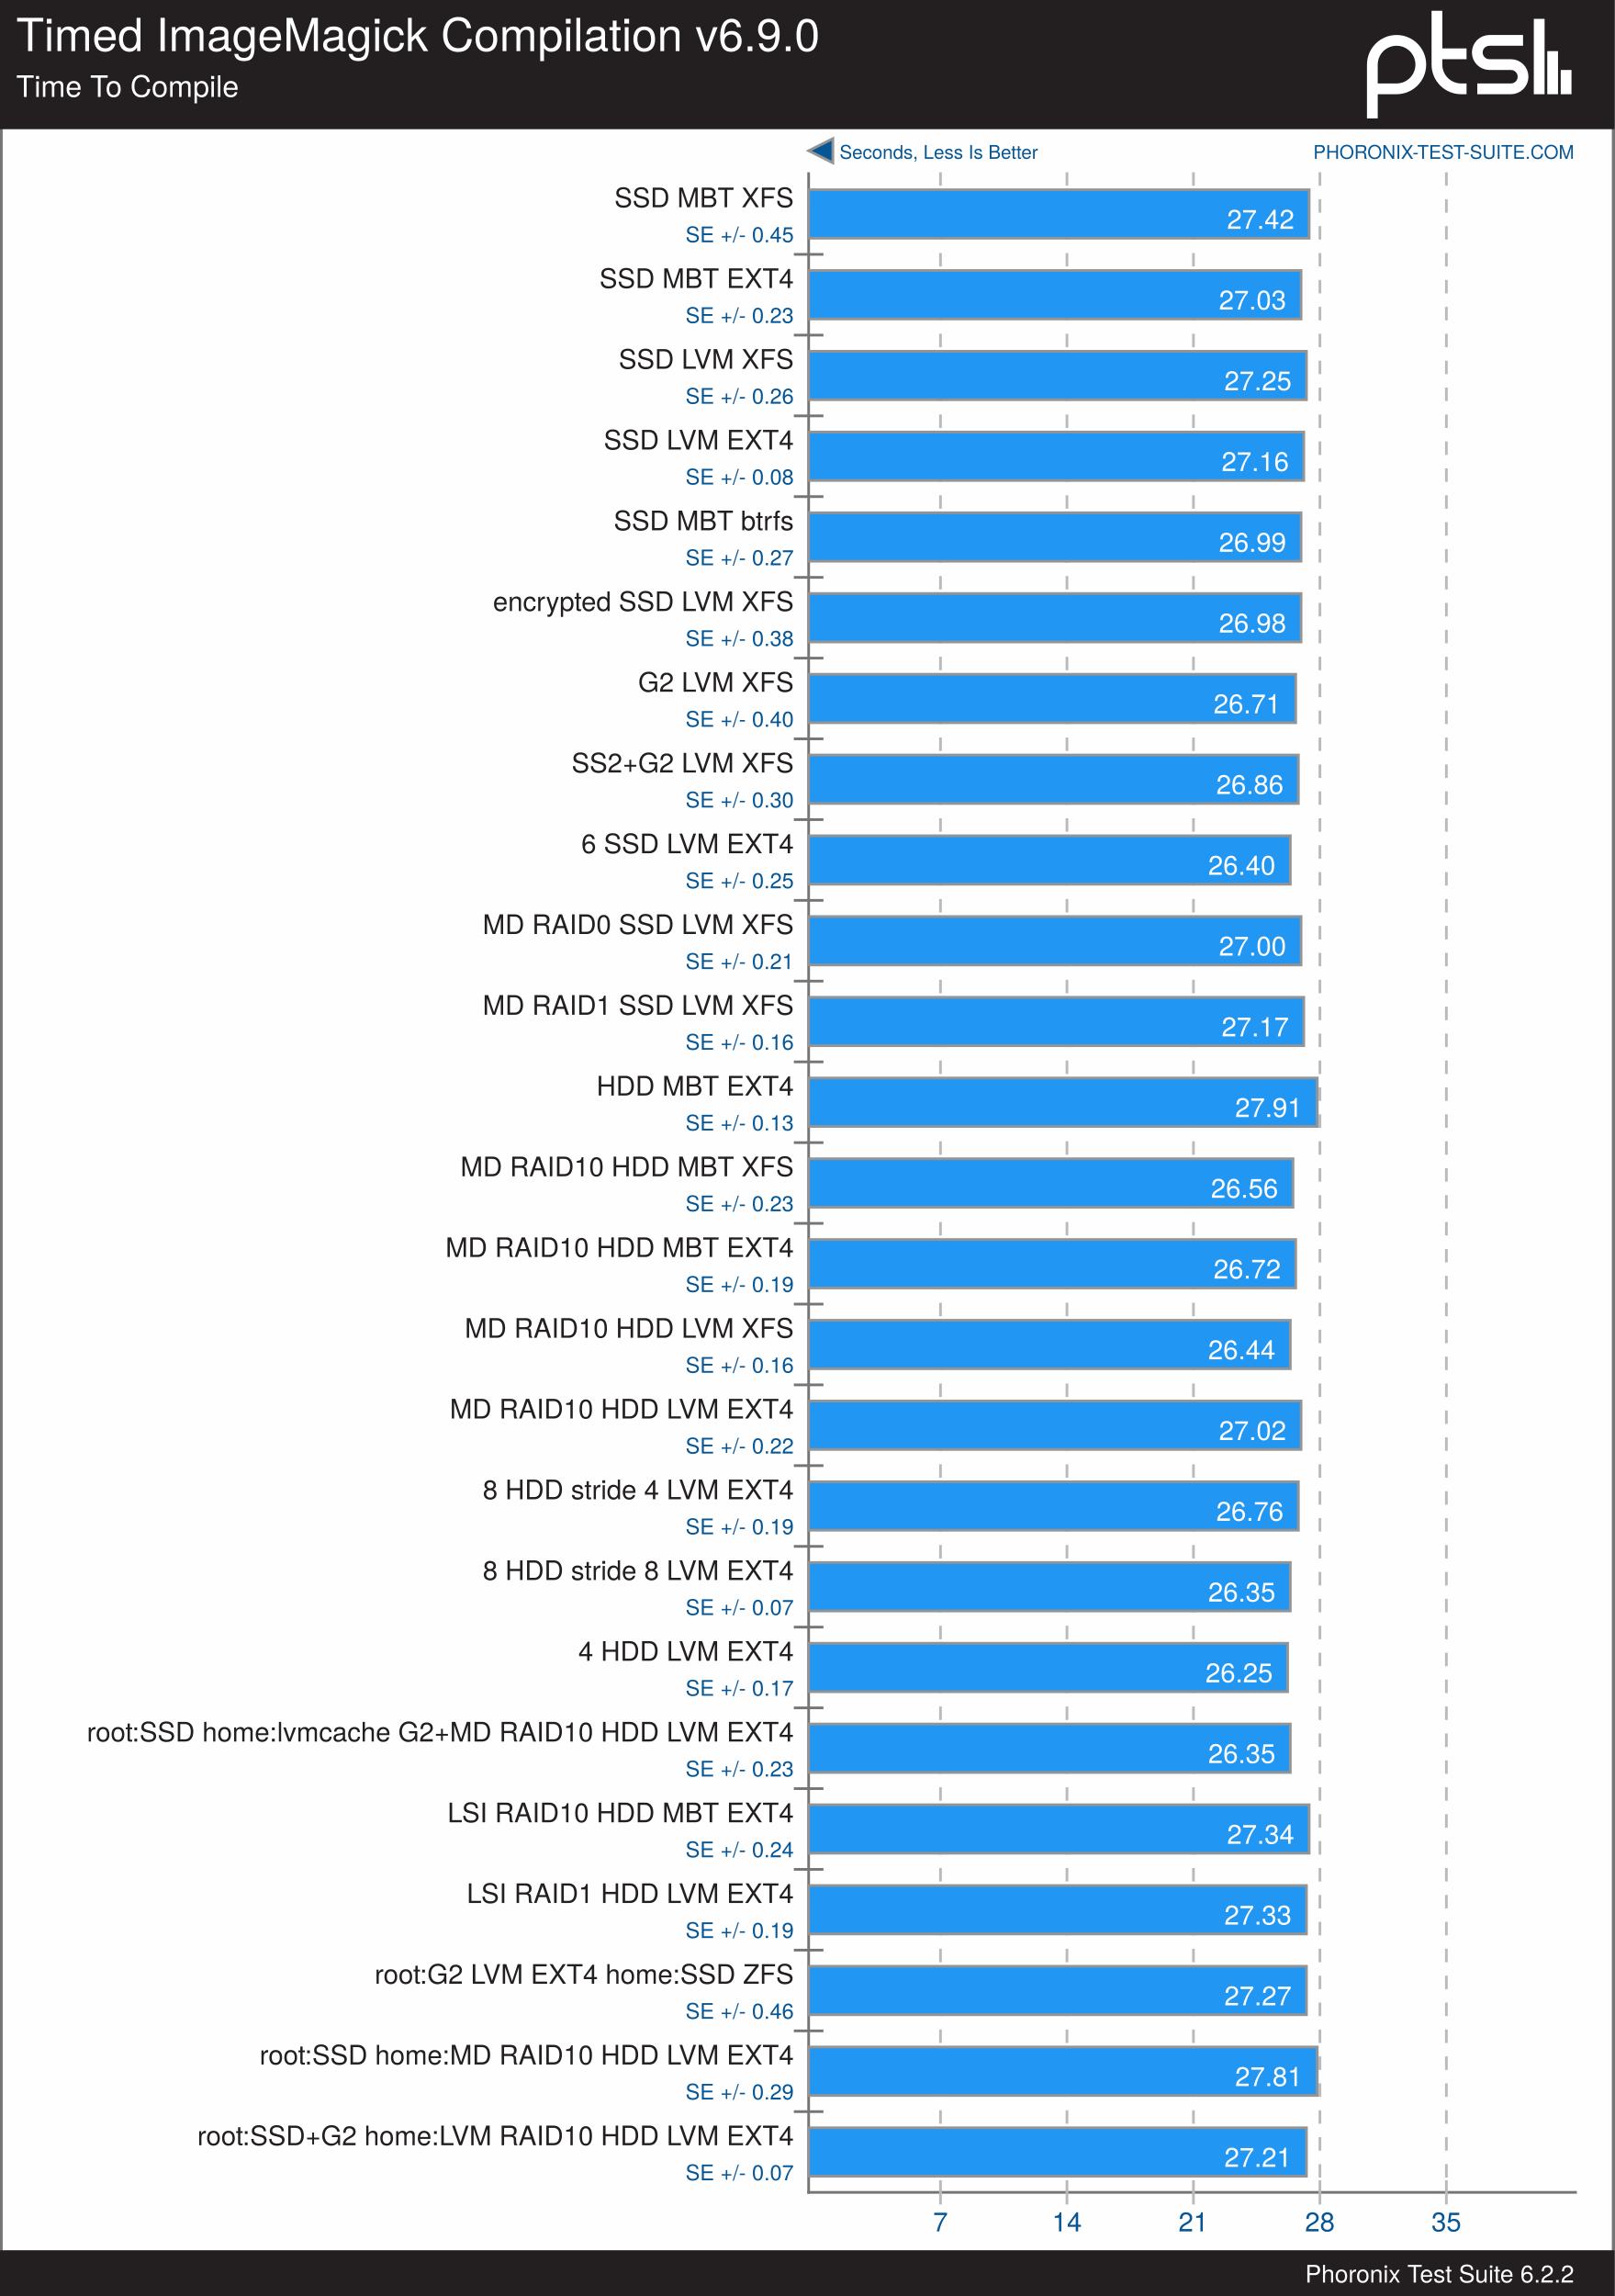
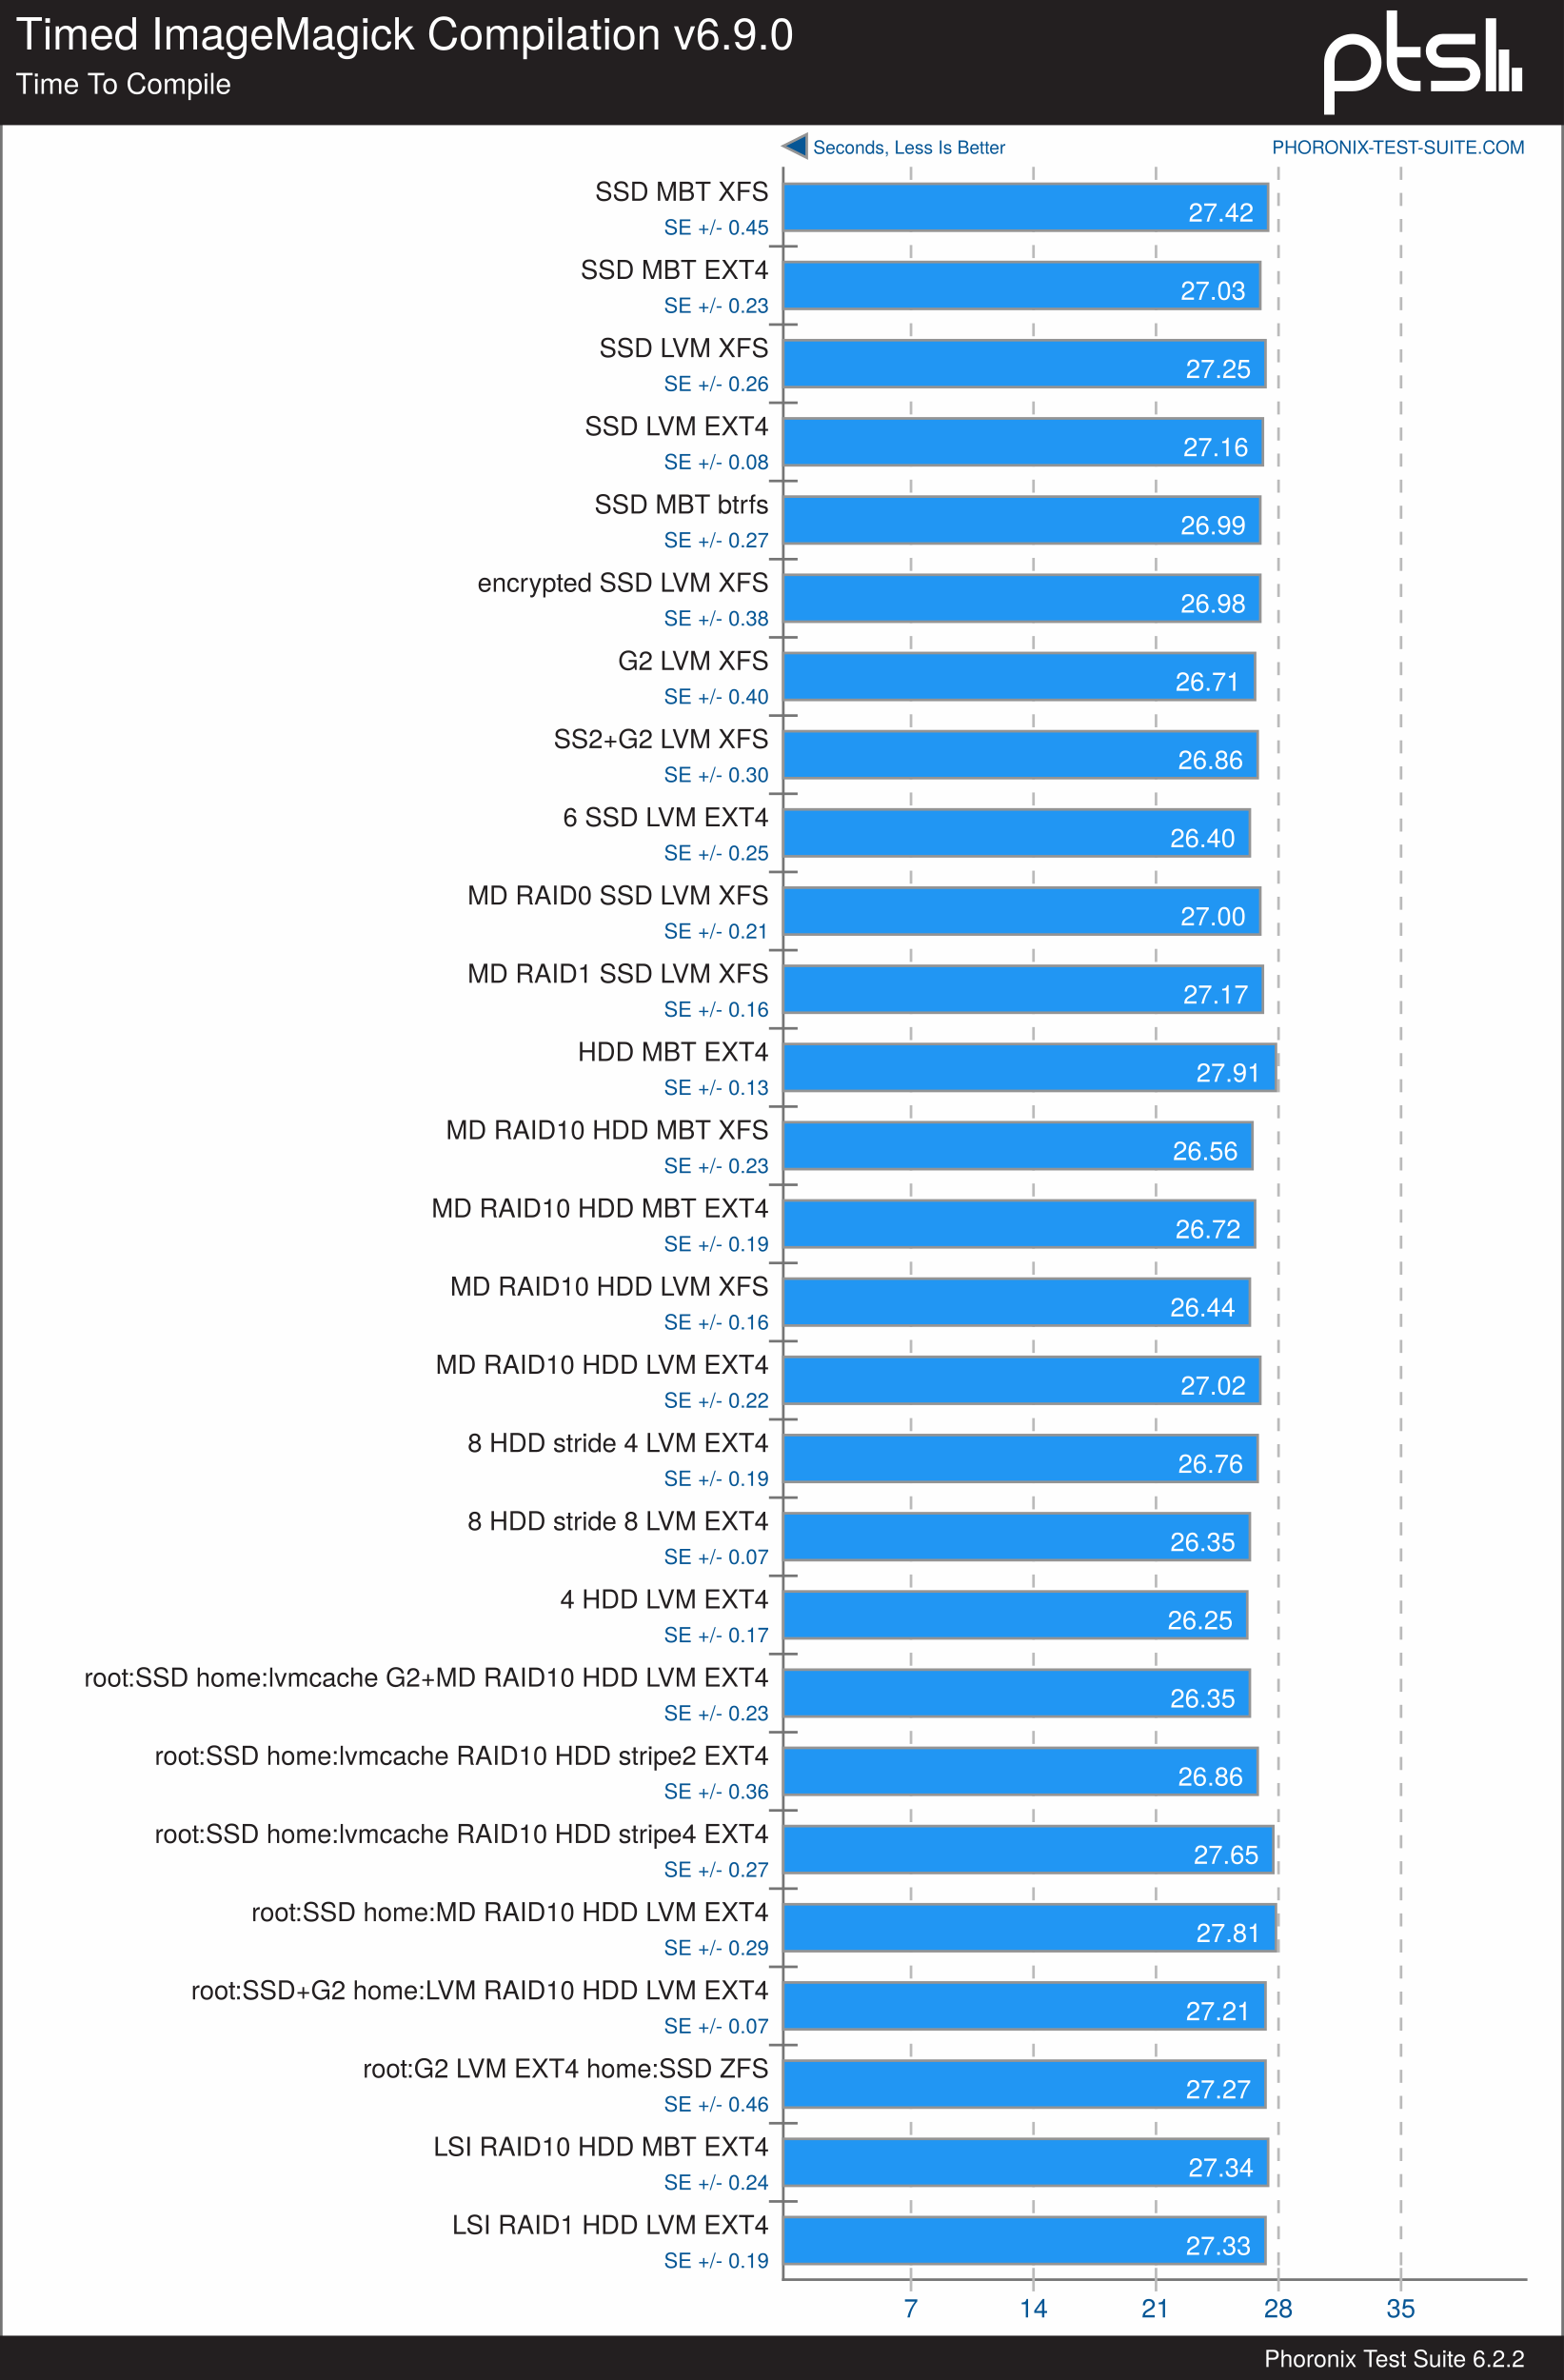
- <svg xmlns="http://www.w3.org/2000/svg" xmlns:xlink="http://www.w3.org/1999/xlink" version="1.1" font-family="sans-serif, droid-sans, helvetica, verdana, tahoma" viewbox="0 0 600 853" width="600" height="853" preserveAspectRatio="xMinYMin meet">
-   <rect x="0" y="0" width="600" height="853" fill="#FEFEFE" stroke="#757575" stroke-width="2" />
+ <svg xmlns="http://www.w3.org/2000/svg" xmlns:xlink="http://www.w3.org/1999/xlink" version="1.1" font-family="sans-serif, droid-sans, helvetica, verdana, tahoma" viewbox="0 0 600 913" width="600" height="913" preserveAspectRatio="xMinYMin meet">
+   <rect x="0" y="0" width="600" height="913" fill="#FEFEFE" stroke="#757575" stroke-width="2" />
  <g stroke="#757575" stroke-width="1">
-     <line x1="300.51" y1="64" x2="300.51" y2="815" />
-     <line x1="300.01" y1="814.5" x2="586" y2="814.5" />
+     <line x1="300.51" y1="64" x2="300.51" y2="875" />
+     <line x1="300.01" y1="874.5" x2="586" y2="874.5" />
  </g>
  <a xlink:href="http://www.phoronix-test-suite.com/" xlink:show="new">
    <text x="585" y="59" font-size="7" fill="#065695" text-anchor="end" xlink:show="new">PHORONIX-TEST-SUITE.COM</text>
  </a>
  <polygon points="300.51,56 309.51,60.5 309.51,51.5" fill="#065695" stroke="#949494" stroke-width="1" />
  <text x="312.01" y="59" font-size="7" fill="#065695" text-anchor="start">Seconds, Less Is Better</text>
  <rect x="0" y="0" width="600" height="48" fill="#231f20" />
  <a xlink:href="http://openbenchmarking.org/test/pts/build-imagemagick-1.7.2" xlink:show="new">
    <text x="6" y="19" font-size="17" fill="#FEFEFE" text-anchor="start" xlink:show="new">Timed ImageMagick Compilation v6.9.0</text>
  </a>
  <text x="6" y="36" font-size="11" fill="#FEFEFE" text-anchor="start">Time To Compile</text>
  <path d="m74 22v9m-5-16v16m-5-28v28m-23-2h12.5c2.485 0 4.5-2.015 4.5-4.5s-2.015-4.5-4.5-4.5h-8c-2.485 0-4.5-2.015-4.5-4.5s2.015-4.5 4.5-4.5h12.5m-21 5h-11m11 13h-2c-4.971 0-9-4.029-9-9v-20m-24 40v-20c0-4.971 4.029-9 9-9 4.971 0 9 4.029 9 9s-4.029 9-9 9h-9" stroke="#ffffff" stroke-width="4" fill="none" transform="translate(508,4)" />
-   <line x1="300.51" y1="94" x2="300.51" y2="801" stroke="#757575" stroke-width="11" stroke-dasharray="1,29" />
+   <line x1="300.51" y1="94" x2="300.51" y2="861" stroke="#757575" stroke-width="11" stroke-dasharray="1,29" />
  <g font-size="10" fill="#231f20">
    <text x="295.01" y="77" text-anchor="end">SSD MBT XFS</text>
    <text x="295.01" y="107" text-anchor="end">SSD MBT EXT4</text>
    <text x="295.01" y="137" text-anchor="end">SSD LVM XFS</text>
    <text x="295.01" y="167" text-anchor="end">SSD LVM EXT4</text>
    <text x="295.01" y="197" text-anchor="end">SSD MBT btrfs</text>
    <text x="295.01" y="227" text-anchor="end">encrypted SSD LVM XFS</text>
    <text x="295.01" y="257" text-anchor="end">G2 LVM XFS</text>
    <text x="295.01" y="287" text-anchor="end">SS2+G2 LVM XFS</text>
    <text x="295.01" y="317" text-anchor="end">6 SSD LVM EXT4</text>
    <text x="295.01" y="347" text-anchor="end">MD RAID0 SSD LVM XFS</text>
    <text x="295.01" y="377" text-anchor="end">MD RAID1 SSD LVM XFS</text>
    <text x="295.01" y="407" text-anchor="end">HDD MBT EXT4</text>
    <text x="295.01" y="437" text-anchor="end">MD RAID10 HDD MBT XFS</text>
    <text x="295.01" y="467" text-anchor="end">MD RAID10 HDD MBT EXT4</text>
    <text x="295.01" y="497" text-anchor="end">MD RAID10 HDD LVM XFS</text>
    <text x="295.01" y="527" text-anchor="end">MD RAID10 HDD LVM EXT4</text>
    <text x="295.01" y="557" text-anchor="end">8 HDD stride 4 LVM EXT4</text>
    <text x="295.01" y="587" text-anchor="end">8 HDD stride 8 LVM EXT4</text>
    <text x="295.01" y="617" text-anchor="end">4 HDD LVM EXT4</text>
    <text x="295.01" y="647" text-anchor="end">root:SSD home:lvmcache G2+MD RAID10 HDD LVM EXT4</text>
-     <text x="295.01" y="677" text-anchor="end">LSI RAID10 HDD MBT EXT4</text>
-     <text x="295.01" y="707" text-anchor="end">LSI RAID1 HDD LVM EXT4</text>
-     <text x="295.01" y="737" text-anchor="end">root:G2 LVM EXT4 home:SSD ZFS</text>
-     <text x="295.01" y="767" text-anchor="end">root:SSD home:MD RAID10 HDD LVM EXT4</text>
-     <text x="295.01" y="797" text-anchor="end">root:SSD+G2 home:LVM RAID10 HDD LVM EXT4</text>
+     <text x="295.01" y="677" text-anchor="end">root:SSD home:lvmcache RAID10 HDD stripe2 EXT4</text>
+     <text x="295.01" y="707" text-anchor="end">root:SSD home:lvmcache RAID10 HDD stripe4 EXT4</text>
+     <text x="295.01" y="737" text-anchor="end">root:SSD home:MD RAID10 HDD LVM EXT4</text>
+     <text x="295.01" y="767" text-anchor="end">root:SSD+G2 home:LVM RAID10 HDD LVM EXT4</text>
+     <text x="295.01" y="797" text-anchor="end">root:G2 LVM EXT4 home:SSD ZFS</text>
+     <text x="295.01" y="827" text-anchor="end">LSI RAID10 HDD MBT EXT4</text>
+     <text x="295.01" y="857" text-anchor="end">LSI RAID1 HDD LVM EXT4</text>
  </g>
  <g font-size="10" fill="#065695" text-anchor="middle">
-     <text x="349.51" y="829">7</text>
-     <text x="396.51" y="829">14</text>
-     <text x="443.51" y="829">21</text>
-     <text x="490.51" y="829">28</text>
-     <text x="537.51" y="829">35</text>
+     <text x="349.51" y="889">7</text>
+     <text x="396.51" y="889">14</text>
+     <text x="443.51" y="889">21</text>
+     <text x="490.51" y="889">28</text>
+     <text x="537.51" y="889">35</text>
  </g>
  <g stroke="#BABABA" stroke-width="1">
-     <line x1="349.51" y1="64" x2="349.51" y2="809" stroke-dasharray="5,5" />
-     <line x1="349.51" y1="810" x2="349.51" y2="819" />
-     <line x1="396.51" y1="64" x2="396.51" y2="809" stroke-dasharray="5,5" />
-     <line x1="396.51" y1="810" x2="396.51" y2="819" />
-     <line x1="443.51" y1="64" x2="443.51" y2="809" stroke-dasharray="5,5" />
-     <line x1="443.51" y1="810" x2="443.51" y2="819" />
-     <line x1="490.51" y1="64" x2="490.51" y2="809" stroke-dasharray="5,5" />
-     <line x1="490.51" y1="810" x2="490.51" y2="819" />
-     <line x1="537.51" y1="64" x2="537.51" y2="809" stroke-dasharray="5,5" />
-     <line x1="537.51" y1="810" x2="537.51" y2="819" />
+     <line x1="349.51" y1="64" x2="349.51" y2="869" stroke-dasharray="5,5" />
+     <line x1="349.51" y1="870" x2="349.51" y2="879" />
+     <line x1="396.51" y1="64" x2="396.51" y2="869" stroke-dasharray="5,5" />
+     <line x1="396.51" y1="870" x2="396.51" y2="879" />
+     <line x1="443.51" y1="64" x2="443.51" y2="869" stroke-dasharray="5,5" />
+     <line x1="443.51" y1="870" x2="443.51" y2="879" />
+     <line x1="490.51" y1="64" x2="490.51" y2="869" stroke-dasharray="5,5" />
+     <line x1="490.51" y1="870" x2="490.51" y2="879" />
+     <line x1="537.51" y1="64" x2="537.51" y2="869" stroke-dasharray="5,5" />
+     <line x1="537.51" y1="870" x2="537.51" y2="879" />
  </g>
  <g stroke="#949494" stroke-width="1">
    <rect x="300.51" y="70.5" height="18" width="186" fill="#2196f3" xlink:title="SSD MBT XFS: 27.42" />
    <rect x="300.51" y="100.5" height="18" width="183" fill="#2196f3" xlink:title="SSD MBT EXT4: 27.03" />
    <rect x="300.51" y="130.5" height="18" width="185" fill="#2196f3" xlink:title="SSD LVM XFS: 27.25" />
    <rect x="300.51" y="160.5" height="18" width="184" fill="#2196f3" xlink:title="SSD LVM EXT4: 27.16" />
    <rect x="300.51" y="190.5" height="18" width="183" fill="#2196f3" xlink:title="SSD MBT btrfs: 26.99" />
    <rect x="300.51" y="220.5" height="18" width="183" fill="#2196f3" xlink:title="encrypted SSD LVM XFS: 26.98" />
    <rect x="300.51" y="250.5" height="18" width="181" fill="#2196f3" xlink:title="G2 LVM XFS: 26.71" />
    <rect x="300.51" y="280.5" height="18" width="182" fill="#2196f3" xlink:title="SS2+G2 LVM XFS: 26.86" />
    <rect x="300.51" y="310.5" height="18" width="179" fill="#2196f3" xlink:title="6 SSD LVM EXT4: 26.40" />
    <rect x="300.51" y="340.5" height="18" width="183" fill="#2196f3" xlink:title="MD RAID0 SSD LVM XFS: 27.00" />
    <rect x="300.51" y="370.5" height="18" width="184" fill="#2196f3" xlink:title="MD RAID1 SSD LVM XFS: 27.17" />
    <rect x="300.51" y="400.5" height="18" width="189" fill="#2196f3" xlink:title="HDD MBT EXT4: 27.91" />
    <rect x="300.51" y="430.5" height="18" width="180" fill="#2196f3" xlink:title="MD RAID10 HDD MBT XFS: 26.56" />
    <rect x="300.51" y="460.5" height="18" width="181" fill="#2196f3" xlink:title="MD RAID10 HDD MBT EXT4: 26.72" />
    <rect x="300.51" y="490.5" height="18" width="179" fill="#2196f3" xlink:title="MD RAID10 HDD LVM XFS: 26.44" />
    <rect x="300.51" y="520.5" height="18" width="183" fill="#2196f3" xlink:title="MD RAID10 HDD LVM EXT4: 27.02" />
    <rect x="300.51" y="550.5" height="18" width="182" fill="#2196f3" xlink:title="8 HDD stride 4 LVM EXT4: 26.76" />
    <rect x="300.51" y="580.5" height="18" width="179" fill="#2196f3" xlink:title="8 HDD stride 8 LVM EXT4: 26.35" />
    <rect x="300.51" y="610.5" height="18" width="178" fill="#2196f3" xlink:title="4 HDD LVM EXT4: 26.25" />
    <rect x="300.51" y="640.5" height="18" width="179" fill="#2196f3" xlink:title="root:SSD home:lvmcache G2+MD RAID10 HDD LVM EXT4: 26.35" />
-     <rect x="300.51" y="670.5" height="18" width="186" fill="#2196f3" xlink:title="LSI RAID10 HDD MBT EXT4: 27.34" />
-     <rect x="300.51" y="700.5" height="18" width="185" fill="#2196f3" xlink:title="LSI RAID1 HDD LVM EXT4: 27.33" />
-     <rect x="300.51" y="730.5" height="18" width="185" fill="#2196f3" xlink:title="root:G2 LVM EXT4 home:SSD ZFS: 27.27" />
-     <rect x="300.51" y="760.5" height="18" width="189" fill="#2196f3" xlink:title="root:SSD home:MD RAID10 HDD LVM EXT4: 27.81" />
-     <rect x="300.51" y="790.5" height="18" width="185" fill="#2196f3" xlink:title="root:SSD+G2 home:LVM RAID10 HDD LVM EXT4: 27.21" />
+     <rect x="300.51" y="670.5" height="18" width="182" fill="#2196f3" xlink:title="root:SSD home:lvmcache RAID10 HDD stripe2 EXT4: 26.86" />
+     <rect x="300.51" y="700.5" height="18" width="188" fill="#2196f3" xlink:title="root:SSD home:lvmcache RAID10 HDD stripe4 EXT4: 27.65" />
+     <rect x="300.51" y="730.5" height="18" width="189" fill="#2196f3" xlink:title="root:SSD home:MD RAID10 HDD LVM EXT4: 27.81" />
+     <rect x="300.51" y="760.5" height="18" width="185" fill="#2196f3" xlink:title="root:SSD+G2 home:LVM RAID10 HDD LVM EXT4: 27.21" />
+     <rect x="300.51" y="790.5" height="18" width="185" fill="#2196f3" xlink:title="root:G2 LVM EXT4 home:SSD ZFS: 27.27" />
+     <rect x="300.51" y="820.5" height="18" width="186" fill="#2196f3" xlink:title="LSI RAID10 HDD MBT EXT4: 27.34" />
+     <rect x="300.51" y="850.5" height="18" width="185" fill="#2196f3" xlink:title="LSI RAID1 HDD LVM EXT4: 27.33" />
  </g>
  <g font-size="8" fill="#065695" text-anchor="end">
    <text y="90" x="295.01">SE +/- 0.45</text>
    <text y="120" x="295.01">SE +/- 0.23</text>
    <text y="150" x="295.01">SE +/- 0.26</text>
    <text y="180" x="295.01">SE +/- 0.08</text>
    <text y="210" x="295.01">SE +/- 0.27</text>
    <text y="240" x="295.01">SE +/- 0.38</text>
    <text y="270" x="295.01">SE +/- 0.40</text>
    <text y="300" x="295.01">SE +/- 0.30</text>
    <text y="330" x="295.01">SE +/- 0.25</text>
    <text y="360" x="295.01">SE +/- 0.21</text>
    <text y="390" x="295.01">SE +/- 0.16</text>
    <text y="420" x="295.01">SE +/- 0.13</text>
    <text y="450" x="295.01">SE +/- 0.23</text>
    <text y="480" x="295.01">SE +/- 0.19</text>
    <text y="510" x="295.01">SE +/- 0.16</text>
    <text y="540" x="295.01">SE +/- 0.22</text>
    <text y="570" x="295.01">SE +/- 0.19</text>
    <text y="600" x="295.01">SE +/- 0.07</text>
    <text y="630" x="295.01">SE +/- 0.17</text>
    <text y="660" x="295.01">SE +/- 0.23</text>
-     <text y="690" x="295.01">SE +/- 0.24</text>
-     <text y="720" x="295.01">SE +/- 0.19</text>
-     <text y="750" x="295.01">SE +/- 0.46</text>
-     <text y="780" x="295.01">SE +/- 0.29</text>
-     <text y="810" x="295.01">SE +/- 0.07</text>
+     <text y="690" x="295.01">SE +/- 0.36</text>
+     <text y="720" x="295.01">SE +/- 0.27</text>
+     <text y="750" x="295.01">SE +/- 0.29</text>
+     <text y="780" x="295.01">SE +/- 0.07</text>
+     <text y="810" x="295.01">SE +/- 0.46</text>
+     <text y="840" x="295.01">SE +/- 0.24</text>
+     <text y="870" x="295.01">SE +/- 0.19</text>
  </g>
  <g font-size="10" fill="#FFFFFF">
    <text x="481.01" y="85" text-anchor="end">27.42</text>
    <text x="478.01" y="115" text-anchor="end">27.03</text>
    <text x="480.01" y="145" text-anchor="end">27.25</text>
    <text x="479.01" y="175" text-anchor="end">27.16</text>
    <text x="478.01" y="205" text-anchor="end">26.99</text>
    <text x="478.01" y="235" text-anchor="end">26.98</text>
    <text x="476.01" y="265" text-anchor="end">26.71</text>
    <text x="477.01" y="295" text-anchor="end">26.86</text>
    <text x="474.01" y="325" text-anchor="end">26.40</text>
    <text x="478.01" y="355" text-anchor="end">27.00</text>
    <text x="479.01" y="385" text-anchor="end">27.17</text>
    <text x="484.01" y="415" text-anchor="end">27.91</text>
    <text x="475.01" y="445" text-anchor="end">26.56</text>
    <text x="476.01" y="475" text-anchor="end">26.72</text>
    <text x="474.01" y="505" text-anchor="end">26.44</text>
    <text x="478.01" y="535" text-anchor="end">27.02</text>
    <text x="477.01" y="565" text-anchor="end">26.76</text>
    <text x="474.01" y="595" text-anchor="end">26.35</text>
    <text x="473.01" y="625" text-anchor="end">26.25</text>
    <text x="474.01" y="655" text-anchor="end">26.35</text>
-     <text x="481.01" y="685" text-anchor="end">27.34</text>
-     <text x="480.01" y="715" text-anchor="end">27.33</text>
-     <text x="480.01" y="745" text-anchor="end">27.27</text>
-     <text x="484.01" y="775" text-anchor="end">27.81</text>
-     <text x="480.01" y="805" text-anchor="end">27.21</text>
+     <text x="477.01" y="685" text-anchor="end">26.86</text>
+     <text x="483.01" y="715" text-anchor="end">27.65</text>
+     <text x="484.01" y="745" text-anchor="end">27.81</text>
+     <text x="480.01" y="775" text-anchor="end">27.21</text>
+     <text x="480.01" y="805" text-anchor="end">27.27</text>
+     <text x="481.01" y="835" text-anchor="end">27.34</text>
+     <text x="480.01" y="865" text-anchor="end">27.33</text>
  </g>
-   <rect x="0" y="836" width="600" height="17" fill="#231f20" />
+   <rect x="0" y="896" width="600" height="17" fill="#231f20" />
  <a xlink:href="http://www.phoronix-test-suite.com/" xlink:show="new">
-     <text x="585" y="848" font-size="9" fill="#FEFEFE" text-anchor="end" xlink:show="new">Phoronix Test Suite 6.2.2</text>
+     <text x="585" y="908" font-size="9" fill="#FEFEFE" text-anchor="end" xlink:show="new">Phoronix Test Suite 6.2.2</text>
  </a>
</svg>
